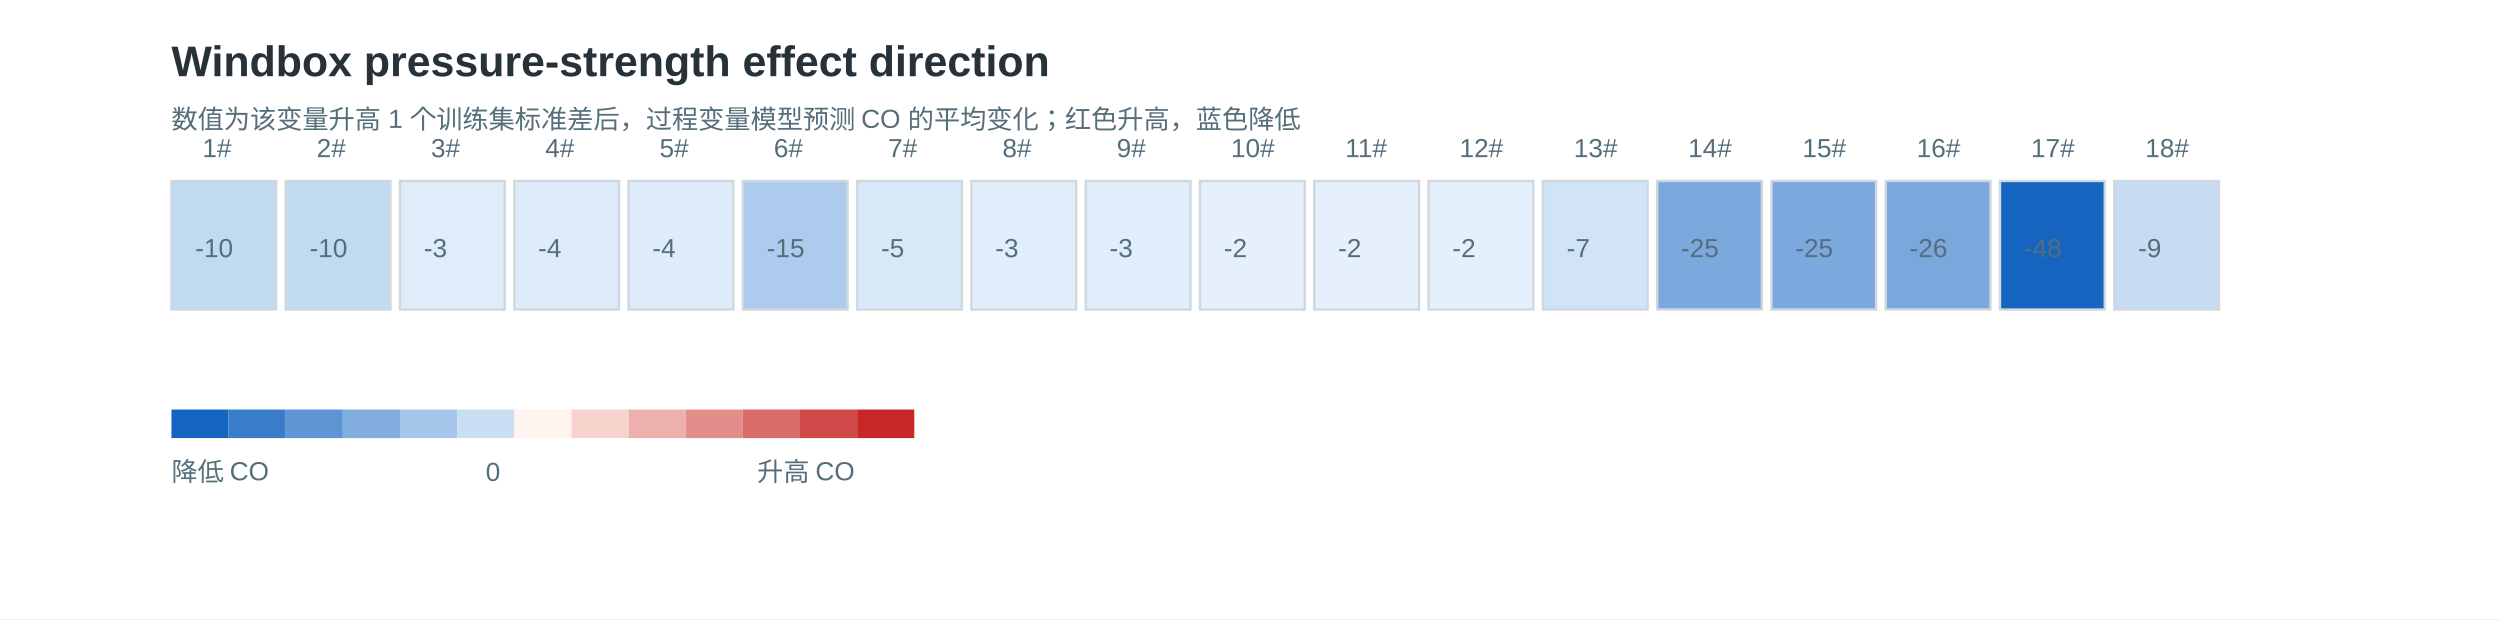
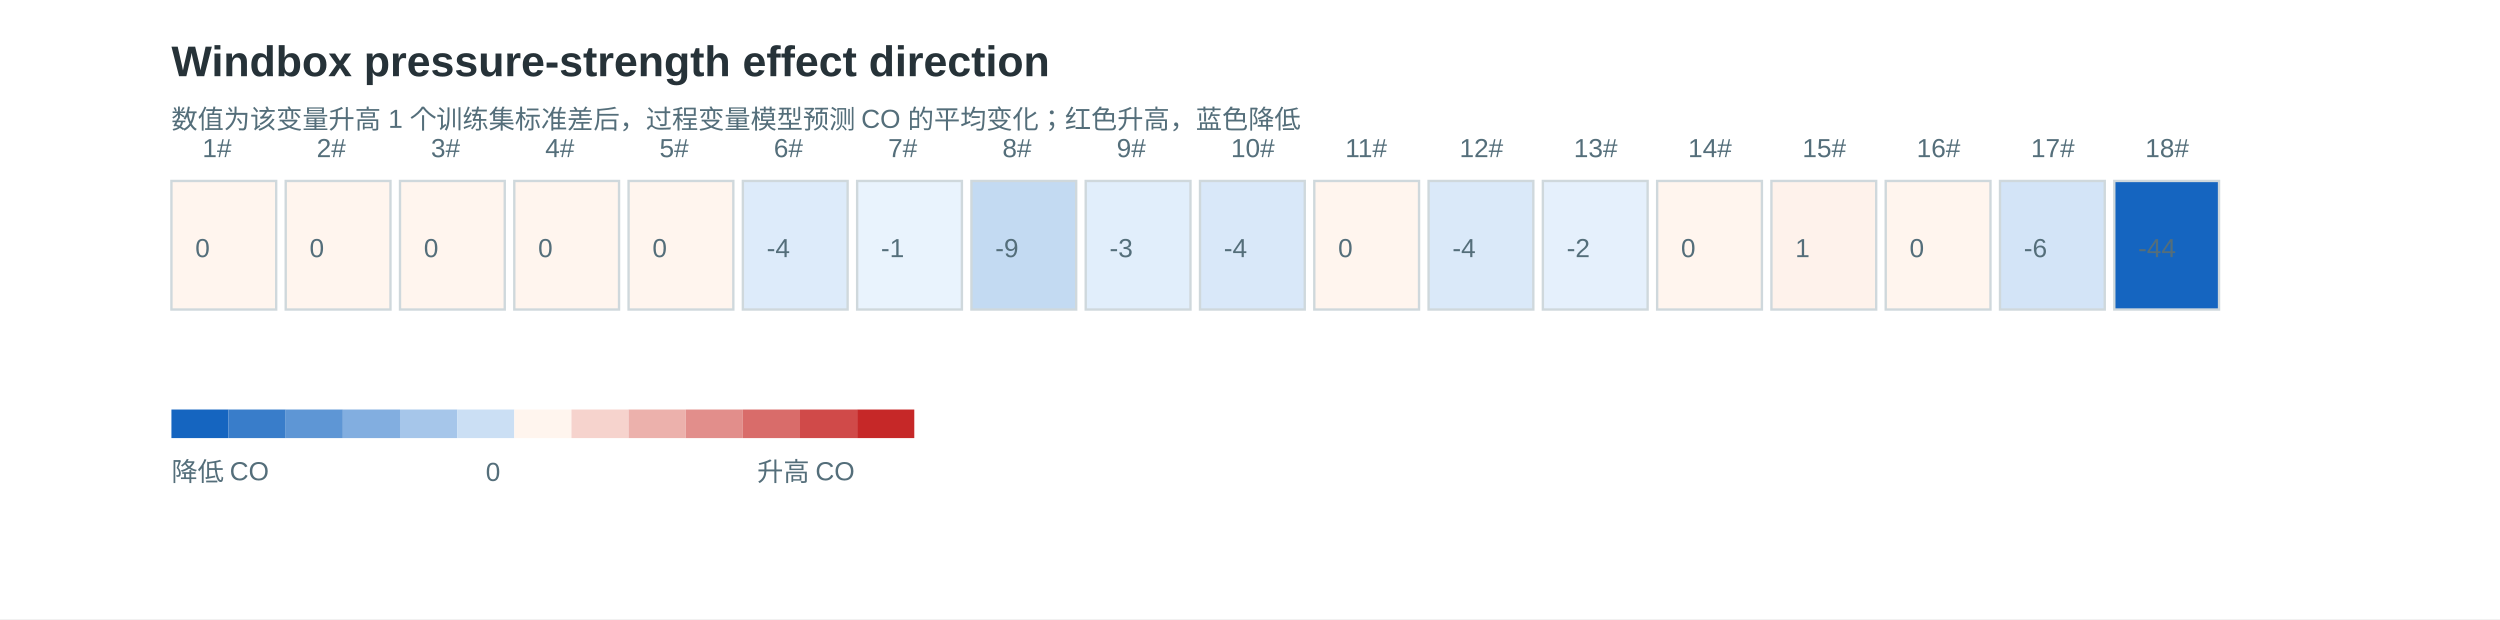
<svg xmlns="http://www.w3.org/2000/svg" width="1050" height="260" viewBox="0 0 1050 260">
  <rect width="100%" height="100%" fill="#ffffff" />
  <style>text{font-family:Arial,Microsoft YaHei,sans-serif;font-size:13px;fill:#263238}.title{font-size:18px;font-weight:700}.small{font-size:11px;fill:#546E7A}.axis{stroke:#607D8B;stroke-width:1}.grid{stroke:#ECEFF1;stroke-width:1}.line1{fill:none;stroke:#1565C0;stroke-width:2}.line2{fill:none;stroke:#EF6C00;stroke-width:2}.line3{fill:none;stroke:#2E7D32;stroke-width:2}.bar{fill:#26A69A}.dot1{fill:#1565C0;opacity:.68}.dot2{fill:#EF6C00;opacity:.62}</style>
  <text x="72" y="32" class="title">Windbox pressure-strength effect direction</text>
  <text x="72" y="54" class="small">数值为该变量升高 1 个训练集标准差后，过程变量模型预测 CO 的平均变化；红色升高，蓝色降低</text>
-   <rect x="72.0" y="76" width="44" height="54" fill="#C2D9F2" stroke="#CFD8DC" />
+   <rect x="72.0" y="76" width="44" height="54" fill="#FFF5EE" stroke="#CFD8DC" />
  <text x="85.0" y="66" class="small">1#</text>
-   <text x="82.0" y="108" class="small">-10</text>
-   <rect x="120.0" y="76" width="44" height="54" fill="#C2D9F2" stroke="#CFD8DC" />
+   <text x="82.0" y="108" class="small">0</text>
+   <rect x="120.0" y="76" width="44" height="54" fill="#FFF5EE" stroke="#CFD8DC" />
  <text x="133.0" y="66" class="small">2#</text>
-   <text x="130.0" y="108" class="small">-10</text>
-   <rect x="168.0" y="76" width="44" height="54" fill="#DFEDFA" stroke="#CFD8DC" />
+   <text x="130.0" y="108" class="small">0</text>
+   <rect x="168.0" y="76" width="44" height="54" fill="#FFF5EE" stroke="#CFD8DC" />
  <text x="181.0" y="66" class="small">3#</text>
-   <text x="178.0" y="108" class="small">-3</text>
-   <rect x="216.0" y="76" width="44" height="54" fill="#DEEBFA" stroke="#CFD8DC" />
+   <text x="178.0" y="108" class="small">0</text>
+   <rect x="216.0" y="76" width="44" height="54" fill="#FFF5EE" stroke="#CFD8DC" />
  <text x="229.0" y="66" class="small">4#</text>
-   <text x="226.0" y="108" class="small">-4</text>
-   <rect x="264.0" y="76" width="44" height="54" fill="#DEEBFA" stroke="#CFD8DC" />
+   <text x="226.0" y="108" class="small">0</text>
+   <rect x="264.0" y="76" width="44" height="54" fill="#FFF5EE" stroke="#CFD8DC" />
  <text x="277.0" y="66" class="small">5#</text>
-   <text x="274.0" y="108" class="small">-4</text>
-   <rect x="312.0" y="76" width="44" height="54" fill="#ADCBEC" stroke="#CFD8DC" />
+   <text x="274.0" y="108" class="small">0</text>
+   <rect x="312.0" y="76" width="44" height="54" fill="#DDEBFA" stroke="#CFD8DC" />
  <text x="325.0" y="66" class="small">6#</text>
-   <text x="322.0" y="108" class="small">-15</text>
-   <rect x="360.0" y="76" width="44" height="54" fill="#D9E8F9" stroke="#CFD8DC" />
+   <text x="322.0" y="108" class="small">-4</text>
+   <rect x="360.0" y="76" width="44" height="54" fill="#E9F3FD" stroke="#CFD8DC" />
  <text x="373.0" y="66" class="small">7#</text>
-   <text x="370.0" y="108" class="small">-5</text>
-   <rect x="408.0" y="76" width="44" height="54" fill="#E0EDFB" stroke="#CFD8DC" />
+   <text x="370.0" y="108" class="small">-1</text>
+   <rect x="408.0" y="76" width="44" height="54" fill="#C3DAF2" stroke="#CFD8DC" />
  <text x="421.0" y="66" class="small">8#</text>
-   <text x="418.0" y="108" class="small">-3</text>
-   <rect x="456.0" y="76" width="44" height="54" fill="#E0EDFB" stroke="#CFD8DC" />
+   <text x="418.0" y="108" class="small">-9</text>
+   <rect x="456.0" y="76" width="44" height="54" fill="#E1EEFB" stroke="#CFD8DC" />
  <text x="469.0" y="66" class="small">9#</text>
  <text x="466.0" y="108" class="small">-3</text>
-   <rect x="504.0" y="76" width="44" height="54" fill="#E5F0FC" stroke="#CFD8DC" />
+   <rect x="504.0" y="76" width="44" height="54" fill="#D9E8F9" stroke="#CFD8DC" />
  <text x="517.0" y="66" class="small">10#</text>
-   <text x="514.0" y="108" class="small">-2</text>
-   <rect x="552.0" y="76" width="44" height="54" fill="#E5F0FC" stroke="#CFD8DC" />
+   <text x="514.0" y="108" class="small">-4</text>
+   <rect x="552.0" y="76" width="44" height="54" fill="#FFF5EE" stroke="#CFD8DC" />
  <text x="565.0" y="66" class="small">11#</text>
-   <text x="562.0" y="108" class="small">-2</text>
-   <rect x="600.0" y="76" width="44" height="54" fill="#E4F0FC" stroke="#CFD8DC" />
+   <text x="562.0" y="108" class="small">0</text>
+   <rect x="600.0" y="76" width="44" height="54" fill="#DAE9F9" stroke="#CFD8DC" />
  <text x="613.0" y="66" class="small">12#</text>
-   <text x="610.0" y="108" class="small">-2</text>
-   <rect x="648.0" y="76" width="44" height="54" fill="#D1E3F6" stroke="#CFD8DC" />
+   <text x="610.0" y="108" class="small">-4</text>
+   <rect x="648.0" y="76" width="44" height="54" fill="#E5F0FC" stroke="#CFD8DC" />
  <text x="661.0" y="66" class="small">13#</text>
-   <text x="658.0" y="108" class="small">-7</text>
-   <rect x="696.0" y="76" width="44" height="54" fill="#7BA9DD" stroke="#CFD8DC" />
+   <text x="658.0" y="108" class="small">-2</text>
+   <rect x="696.0" y="76" width="44" height="54" fill="#FFF5EE" stroke="#CFD8DC" />
  <text x="709.0" y="66" class="small">14#</text>
-   <text x="706.0" y="108" class="small">-25</text>
-   <rect x="744.0" y="76" width="44" height="54" fill="#7BA9DD" stroke="#CFD8DC" />
+   <text x="706.0" y="108" class="small">0</text>
+   <rect x="744.0" y="76" width="44" height="54" fill="#FEF2EB" stroke="#CFD8DC" />
  <text x="757.0" y="66" class="small">15#</text>
-   <text x="754.0" y="108" class="small">-25</text>
-   <rect x="792.0" y="76" width="44" height="54" fill="#7AA8DD" stroke="#CFD8DC" />
+   <text x="754.0" y="108" class="small">1</text>
+   <rect x="792.0" y="76" width="44" height="54" fill="#FFF5EE" stroke="#CFD8DC" />
  <text x="805.0" y="66" class="small">16#</text>
-   <text x="802.0" y="108" class="small">-26</text>
-   <rect x="840.0" y="76" width="44" height="54" fill="#1565C0" stroke="#CFD8DC" />
+   <text x="802.0" y="108" class="small">0</text>
+   <rect x="840.0" y="76" width="44" height="54" fill="#D3E4F7" stroke="#CFD8DC" />
  <text x="853.0" y="66" class="small">17#</text>
-   <text x="850.0" y="108" class="small">-48</text>
-   <rect x="888.0" y="76" width="44" height="54" fill="#C7DCF3" stroke="#CFD8DC" />
+   <text x="850.0" y="108" class="small">-6</text>
+   <rect x="888.0" y="76" width="44" height="54" fill="#1565C0" stroke="#CFD8DC" />
  <text x="901.0" y="66" class="small">18#</text>
-   <text x="898.0" y="108" class="small">-9</text>
+   <text x="898.0" y="108" class="small">-44</text>
  <rect x="72" y="172" width="24" height="12" fill="#1565C0" />
  <rect x="96" y="172" width="24" height="12" fill="#397DCA" />
  <rect x="120" y="172" width="24" height="12" fill="#5E96D5" />
  <rect x="144" y="172" width="24" height="12" fill="#82AEE0" />
  <rect x="168" y="172" width="24" height="12" fill="#A6C6EA" />
  <rect x="192" y="172" width="24" height="12" fill="#CBDFF4" />
  <rect x="216" y="172" width="24" height="12" fill="#FFF5EE" />
  <rect x="240" y="172" width="24" height="12" fill="#F6D3CD" />
  <rect x="264" y="172" width="24" height="12" fill="#ECB1AC" />
  <rect x="288" y="172" width="24" height="12" fill="#E28E8B" />
  <rect x="312" y="172" width="24" height="12" fill="#D96C6A" />
  <rect x="336" y="172" width="24" height="12" fill="#D04A49" />
  <rect x="360" y="172" width="24" height="12" fill="#C62828" />
  <text x="72" y="202" class="small">降低 CO</text>
  <text x="204" y="202" class="small">0</text>
  <text x="318" y="202" class="small">升高 CO</text>
</svg>
